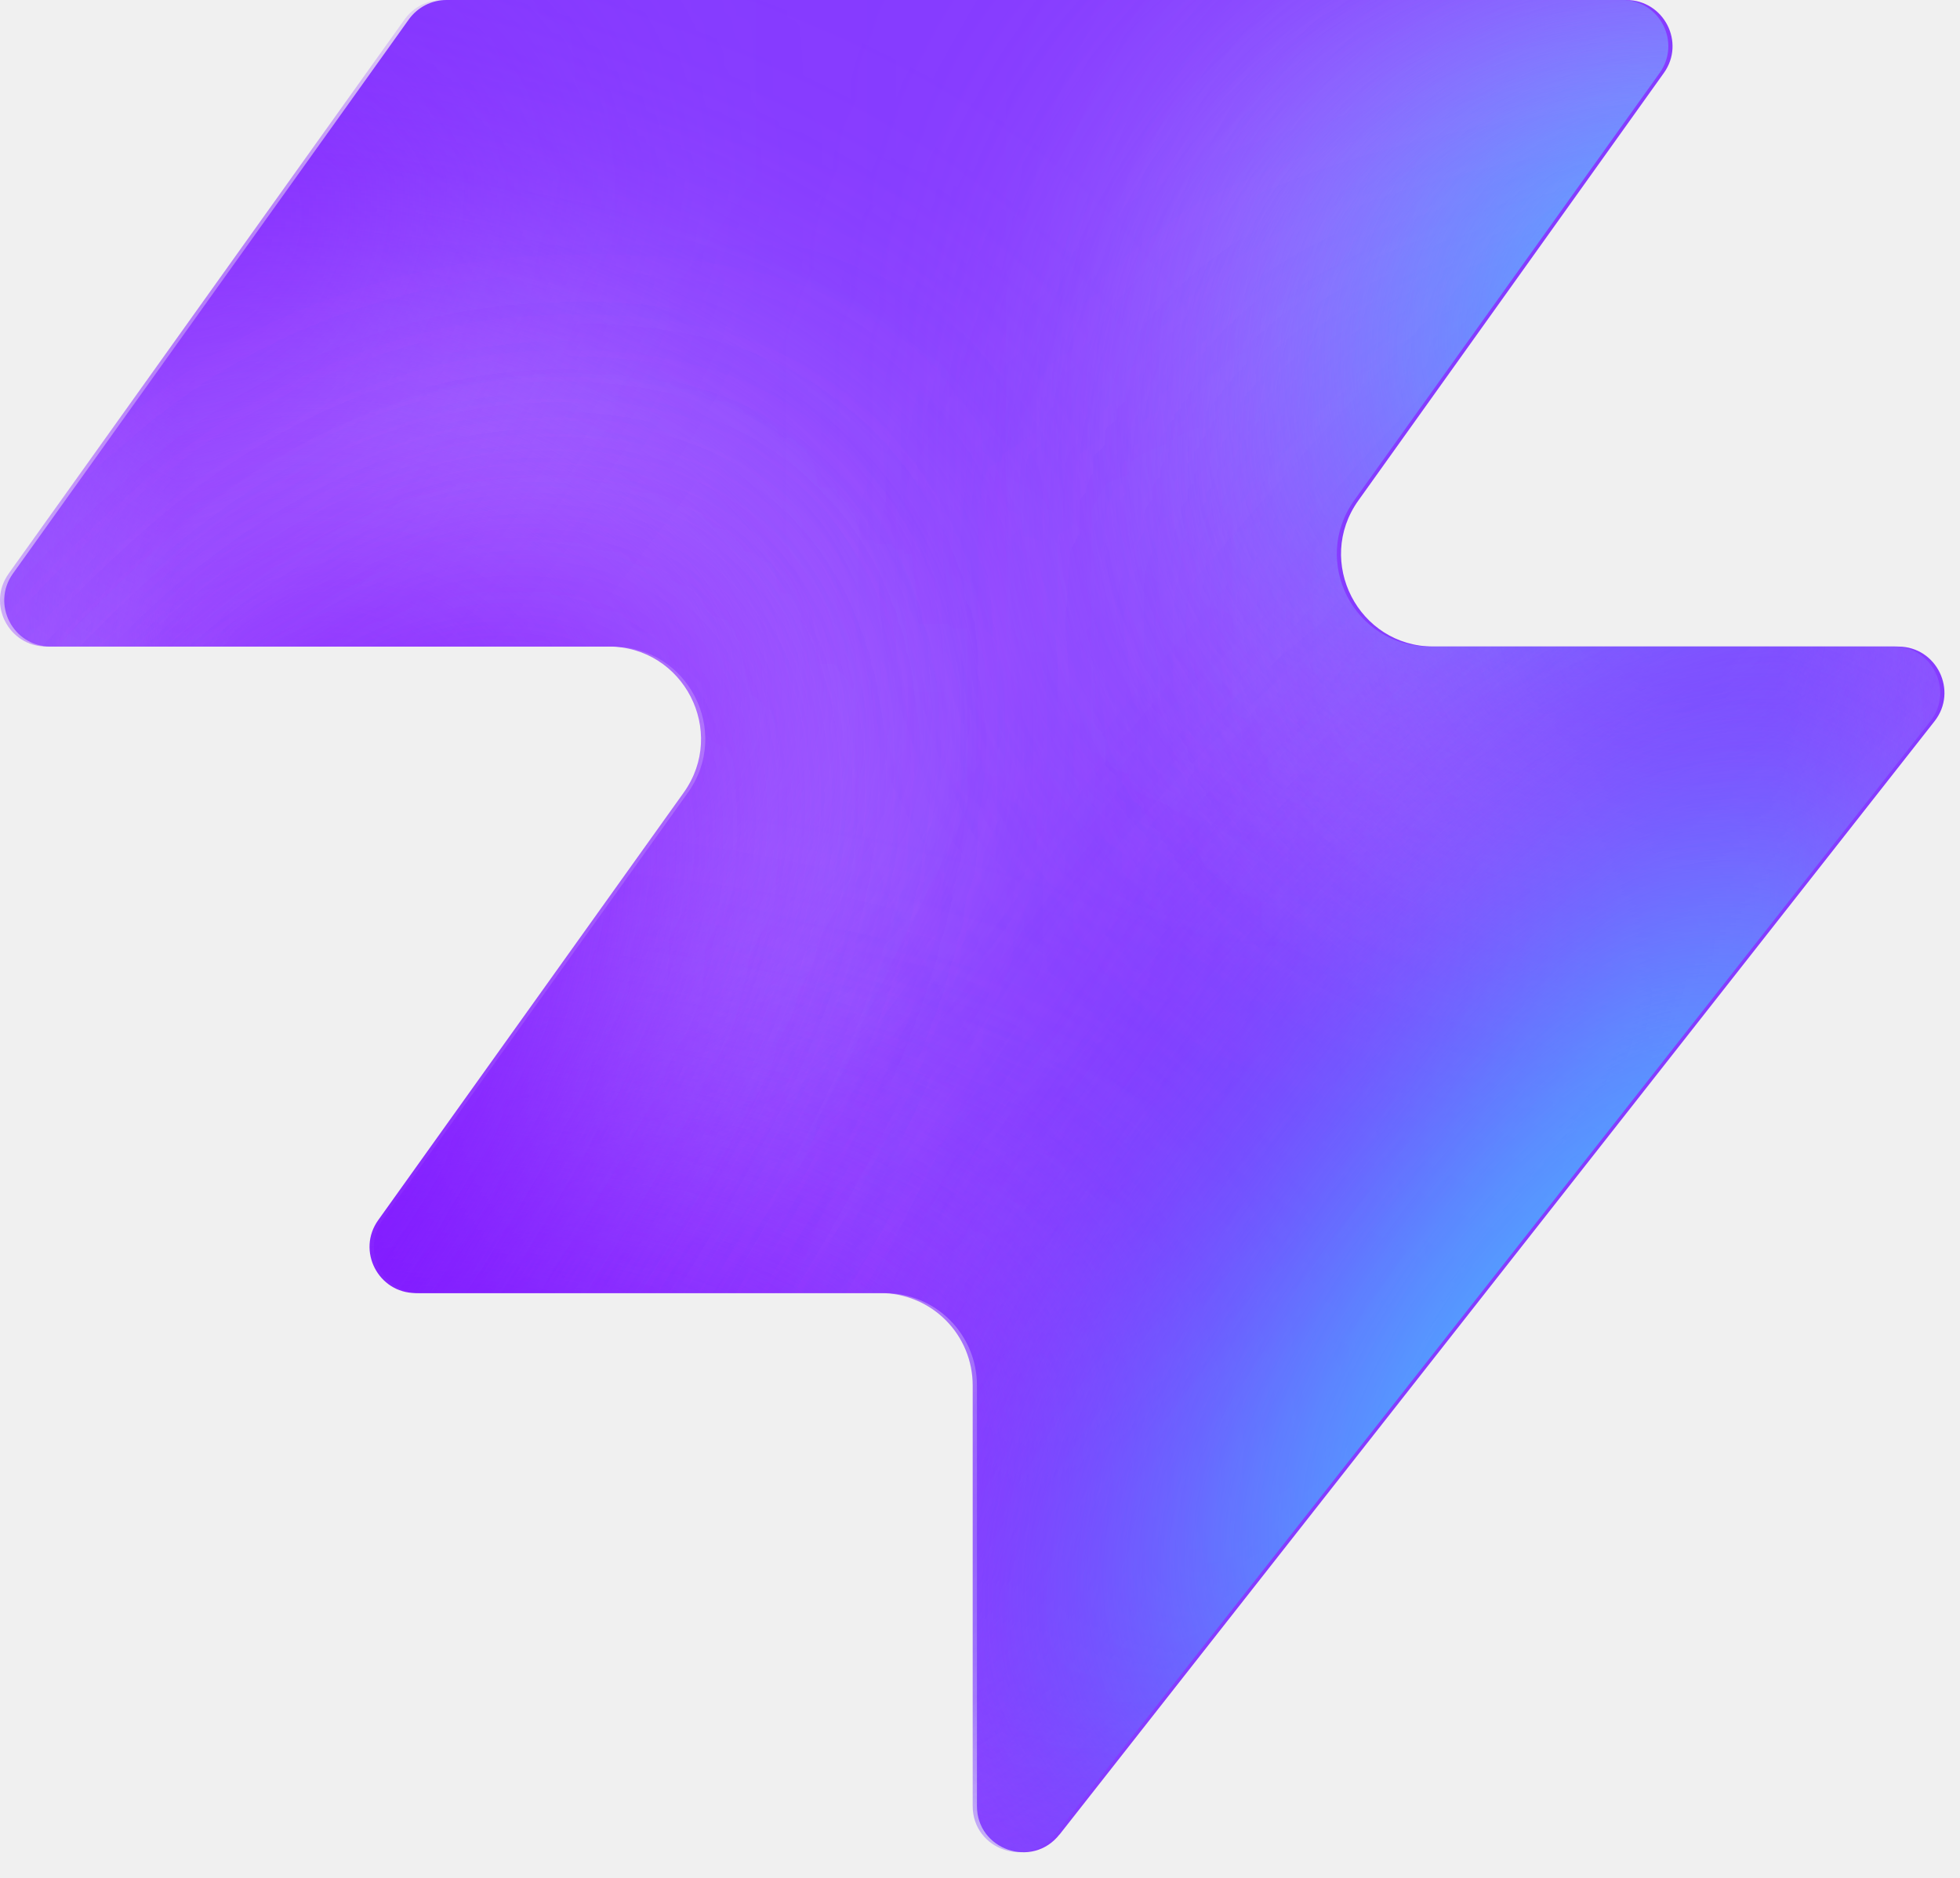
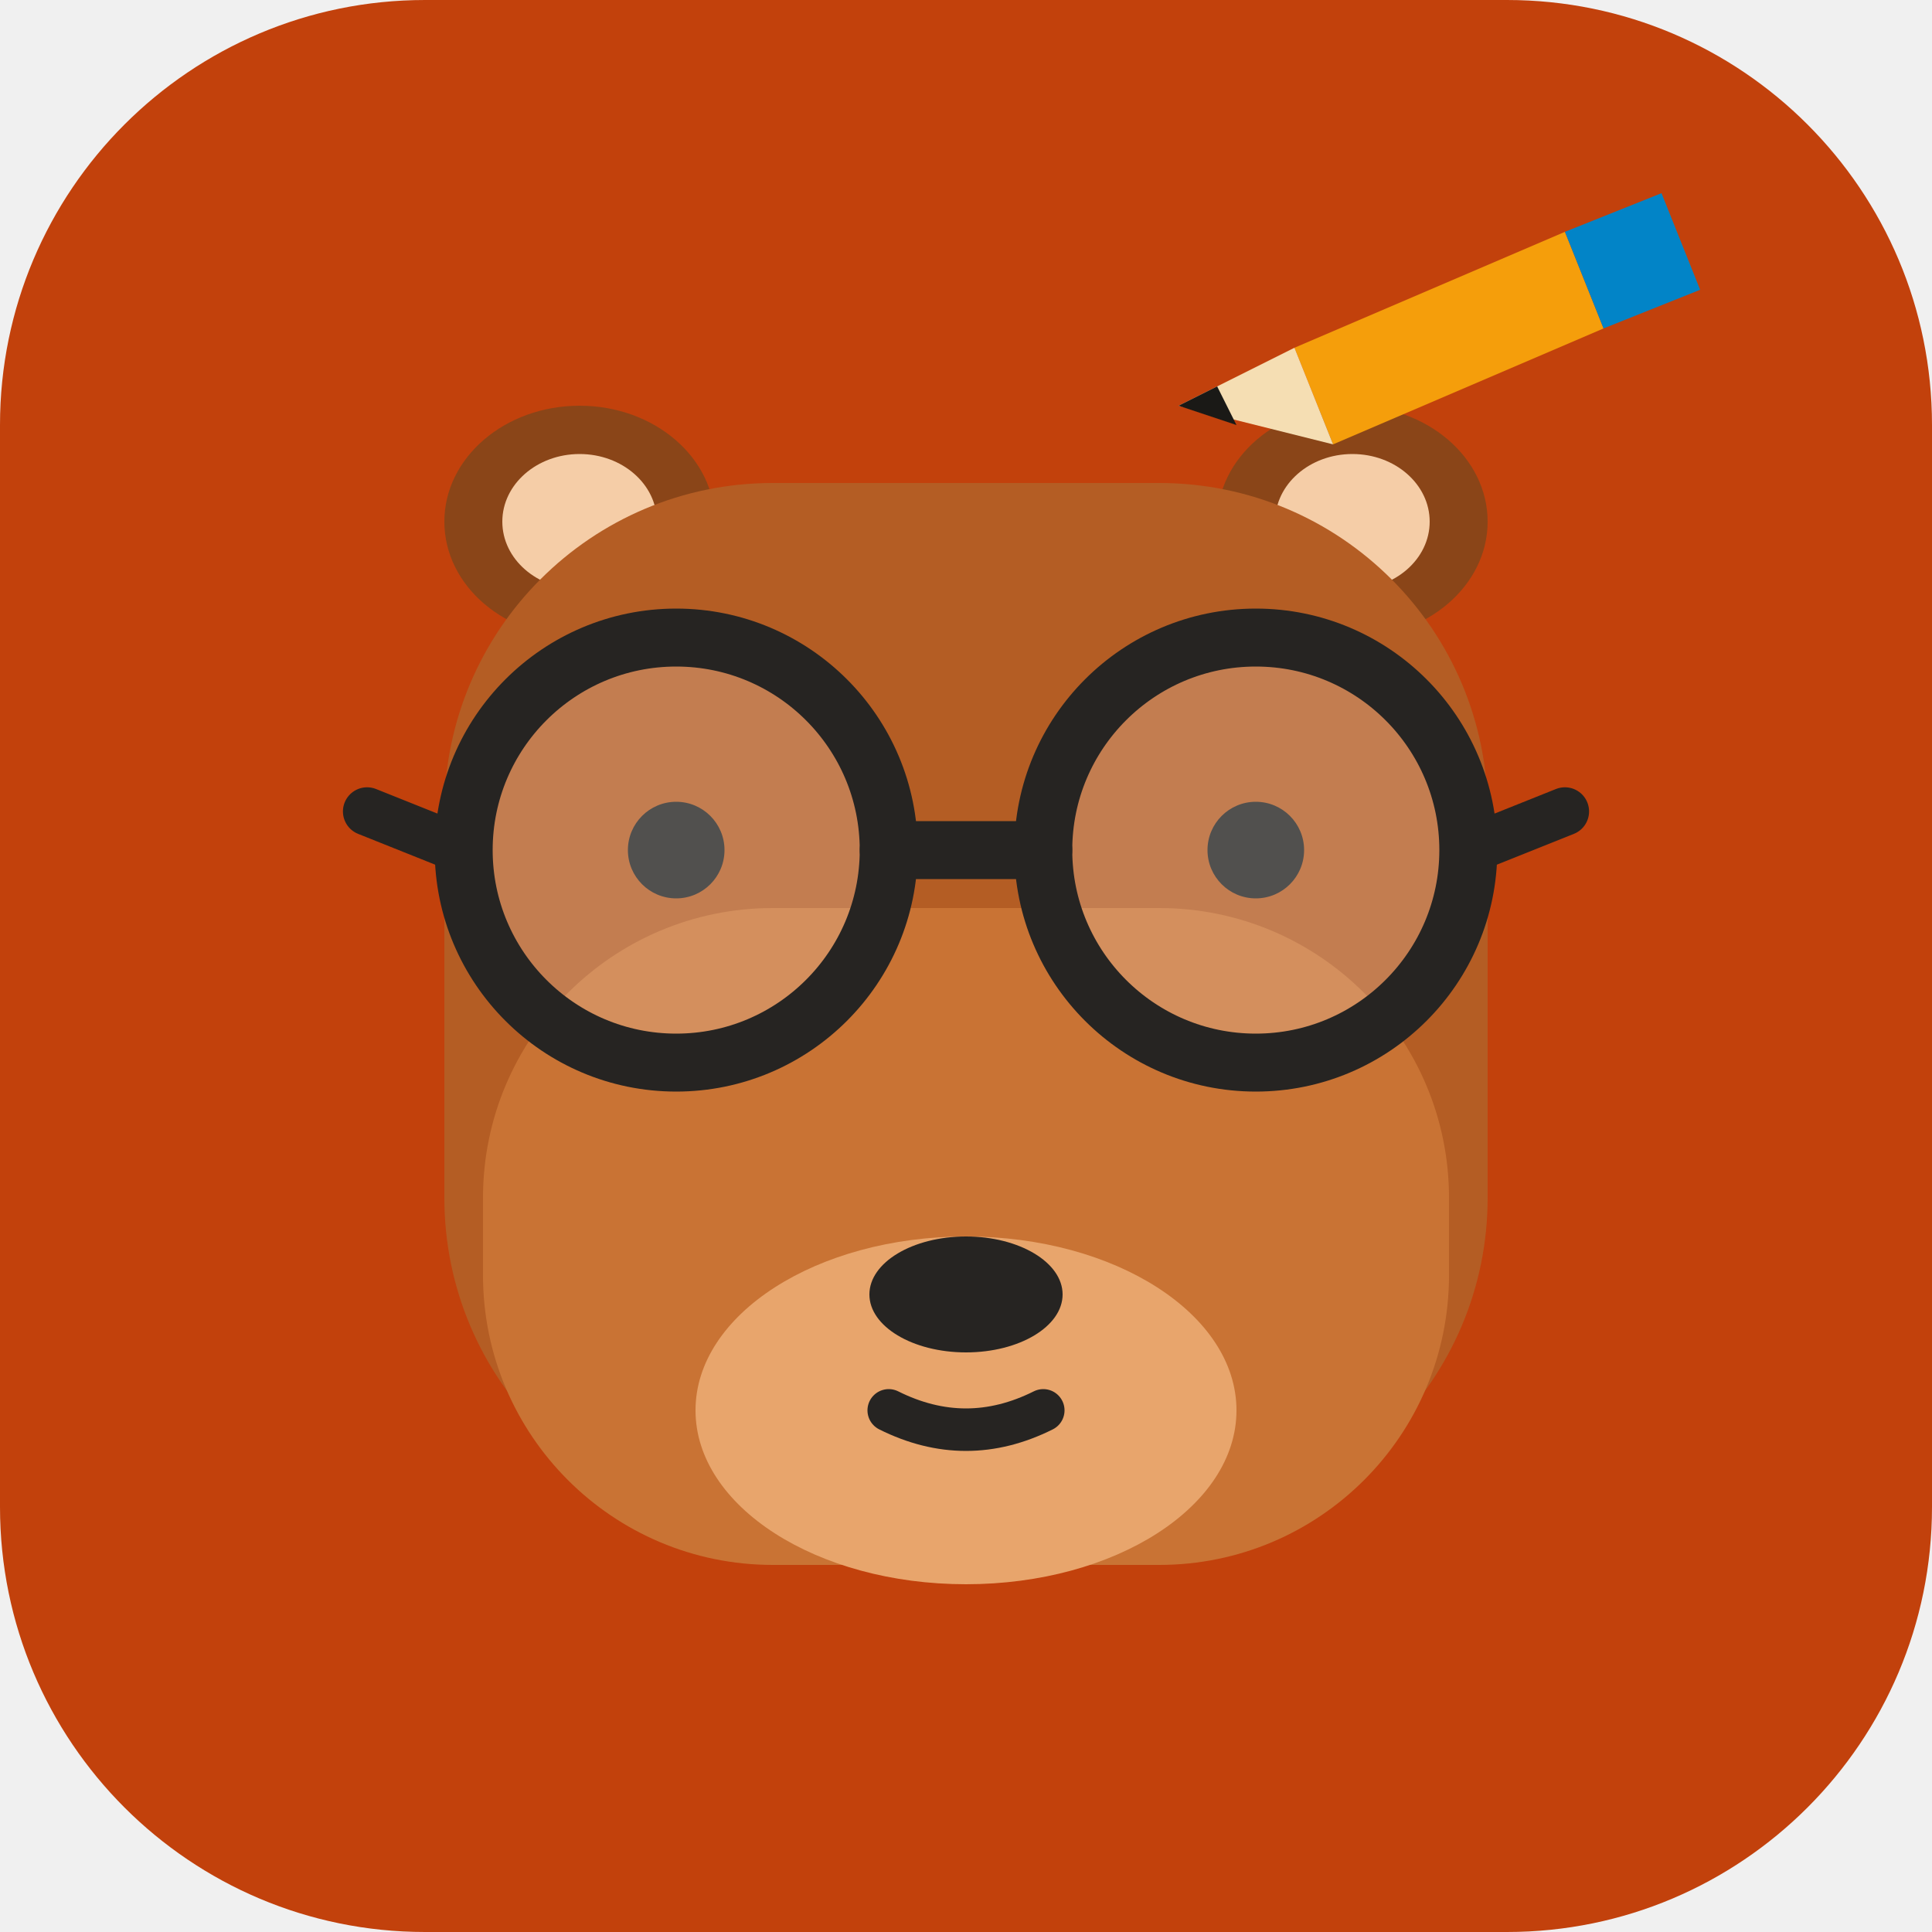
- <svg xmlns="http://www.w3.org/2000/svg" width="48" height="46" fill="none" viewBox="0 0 48 46">
-   <path fill="#863bff" d="M25.946 44.938c-.664.845-2.021.375-2.021-.698V33.937a2.26 2.26 0 0 0-2.262-2.262H10.287c-.92 0-1.456-1.04-.92-1.788l7.48-10.471c1.07-1.497 0-3.578-1.842-3.578H1.237c-.92 0-1.456-1.04-.92-1.788L10.013.474c.214-.297.556-.474.92-.474h28.894c.92 0 1.456 1.04.92 1.788l-7.48 10.471c-1.07 1.498 0 3.579 1.842 3.579h11.377c.943 0 1.473 1.088.89 1.83L25.947 44.94z" style="fill:#863bff;fill:color(display-p3 .525 .23 1);fill-opacity:1" />
-   <mask id="a" width="48" height="46" x="0" y="0" maskUnits="userSpaceOnUse" style="mask-type:alpha">
-     <path fill="#000" d="M25.842 44.938c-.664.844-2.021.375-2.021-.698V33.937a2.26 2.26 0 0 0-2.262-2.262H10.183c-.92 0-1.456-1.04-.92-1.788l7.48-10.471c1.07-1.498 0-3.579-1.842-3.579H1.133c-.92 0-1.456-1.04-.92-1.787L9.91.473c.214-.297.556-.474.92-.474h28.894c.92 0 1.456 1.04.92 1.788l-7.48 10.471c-1.07 1.498 0 3.578 1.842 3.578h11.377c.943 0 1.473 1.088.89 1.832L25.843 44.94z" style="fill:#000;fill-opacity:1" />
-   </mask>
-   <g mask="url(#a)">
-     <g filter="url(#b)">
-       <ellipse cx="5.508" cy="14.704" fill="#ede6ff" rx="5.508" ry="14.704" style="fill:#ede6ff;fill:color(display-p3 .927 .903 1);fill-opacity:1" transform="matrix(.00324 1 1 -.00324 -4.47 31.516)" />
-     </g>
-     <g filter="url(#c)">
-       <ellipse cx="10.399" cy="29.851" fill="#ede6ff" rx="10.399" ry="29.851" style="fill:#ede6ff;fill:color(display-p3 .927 .903 1);fill-opacity:1" transform="matrix(.00324 1 1 -.00324 -39.328 7.883)" />
-     </g>
-     <g filter="url(#d)">
-       <ellipse cx="5.508" cy="30.487" fill="#7e14ff" rx="5.508" ry="30.487" style="fill:#7e14ff;fill:color(display-p3 .492 .077 1);fill-opacity:1" transform="rotate(89.814 -25.913 -14.639)scale(1 -1)" />
-     </g>
-     <g filter="url(#e)">
-       <ellipse cx="5.508" cy="30.599" fill="#7e14ff" rx="5.508" ry="30.599" style="fill:#7e14ff;fill:color(display-p3 .492 .077 1);fill-opacity:1" transform="rotate(89.814 -32.644 -3.334)scale(1 -1)" />
-     </g>
-     <g filter="url(#f)">
-       <ellipse cx="5.508" cy="30.599" fill="#7e14ff" rx="5.508" ry="30.599" style="fill:#7e14ff;fill:color(display-p3 .492 .077 1);fill-opacity:1" transform="matrix(.00324 1 1 -.00324 -34.34 30.47)" />
-     </g>
-     <g filter="url(#g)">
-       <ellipse cx="14.072" cy="22.078" fill="#ede6ff" rx="14.072" ry="22.078" style="fill:#ede6ff;fill:color(display-p3 .927 .903 1);fill-opacity:1" transform="rotate(93.35 24.506 48.493)scale(-1 1)" />
-     </g>
-     <g filter="url(#h)">
-       <ellipse cx="3.47" cy="21.501" fill="#7e14ff" rx="3.47" ry="21.501" style="fill:#7e14ff;fill:color(display-p3 .492 .077 1);fill-opacity:1" transform="rotate(89.009 28.708 47.59)scale(-1 1)" />
-     </g>
-     <g filter="url(#i)">
-       <ellipse cx="3.47" cy="21.501" fill="#7e14ff" rx="3.47" ry="21.501" style="fill:#7e14ff;fill:color(display-p3 .492 .077 1);fill-opacity:1" transform="rotate(89.009 28.708 47.59)scale(-1 1)" />
-     </g>
-     <g filter="url(#j)">
-       <ellipse cx=".387" cy="8.972" fill="#7e14ff" rx="4.407" ry="29.108" style="fill:#7e14ff;fill:color(display-p3 .492 .077 1);fill-opacity:1" transform="rotate(39.51 .387 8.972)" />
-     </g>
-     <g filter="url(#k)">
-       <ellipse cx="47.523" cy="-6.092" fill="#7e14ff" rx="4.407" ry="29.108" style="fill:#7e14ff;fill:color(display-p3 .492 .077 1);fill-opacity:1" transform="rotate(37.892 47.523 -6.092)" />
-     </g>
-     <g filter="url(#l)">
-       <ellipse cx="41.412" cy="6.333" fill="#47bfff" rx="5.971" ry="9.665" style="fill:#47bfff;fill:color(display-p3 .28 .748 1);fill-opacity:1" transform="rotate(37.892 41.412 6.333)" />
-     </g>
-     <g filter="url(#m)">
-       <ellipse cx="-1.879" cy="38.332" fill="#7e14ff" rx="4.407" ry="29.108" style="fill:#7e14ff;fill:color(display-p3 .492 .077 1);fill-opacity:1" transform="rotate(37.892 -1.88 38.332)" />
-     </g>
-     <g filter="url(#n)">
-       <ellipse cx="-1.879" cy="38.332" fill="#7e14ff" rx="4.407" ry="29.108" style="fill:#7e14ff;fill:color(display-p3 .492 .077 1);fill-opacity:1" transform="rotate(37.892 -1.88 38.332)" />
-     </g>
-     <g filter="url(#o)">
-       <ellipse cx="35.651" cy="29.907" fill="#7e14ff" rx="4.407" ry="29.108" style="fill:#7e14ff;fill:color(display-p3 .492 .077 1);fill-opacity:1" transform="rotate(37.892 35.651 29.907)" />
-     </g>
-     <g filter="url(#p)">
-       <ellipse cx="38.418" cy="32.4" fill="#47bfff" rx="5.971" ry="15.297" style="fill:#47bfff;fill:color(display-p3 .28 .748 1);fill-opacity:1" transform="rotate(37.892 38.418 32.4)" />
-     </g>
-   </g>
-   <defs>
-     <filter id="b" width="60.045" height="41.654" x="-19.77" y="16.149" color-interpolation-filters="sRGB" filterUnits="userSpaceOnUse">
-       <feFlood flood-opacity="0" result="BackgroundImageFix" />
-       <feBlend in="SourceGraphic" in2="BackgroundImageFix" result="shape" />
-       <feGaussianBlur result="effect1_foregroundBlur_2002_17158" stdDeviation="7.659" />
-     </filter>
-     <filter id="c" width="90.34" height="51.437" x="-54.613" y="-7.533" color-interpolation-filters="sRGB" filterUnits="userSpaceOnUse">
-       <feFlood flood-opacity="0" result="BackgroundImageFix" />
-       <feBlend in="SourceGraphic" in2="BackgroundImageFix" result="shape" />
-       <feGaussianBlur result="effect1_foregroundBlur_2002_17158" stdDeviation="7.659" />
-     </filter>
-     <filter id="d" width="79.355" height="29.4" x="-49.64" y="2.03" color-interpolation-filters="sRGB" filterUnits="userSpaceOnUse">
-       <feFlood flood-opacity="0" result="BackgroundImageFix" />
-       <feBlend in="SourceGraphic" in2="BackgroundImageFix" result="shape" />
-       <feGaussianBlur result="effect1_foregroundBlur_2002_17158" stdDeviation="4.596" />
-     </filter>
-     <filter id="e" width="79.579" height="29.4" x="-45.045" y="20.029" color-interpolation-filters="sRGB" filterUnits="userSpaceOnUse">
-       <feFlood flood-opacity="0" result="BackgroundImageFix" />
-       <feBlend in="SourceGraphic" in2="BackgroundImageFix" result="shape" />
-       <feGaussianBlur result="effect1_foregroundBlur_2002_17158" stdDeviation="4.596" />
-     </filter>
-     <filter id="f" width="79.579" height="29.4" x="-43.513" y="21.178" color-interpolation-filters="sRGB" filterUnits="userSpaceOnUse">
-       <feFlood flood-opacity="0" result="BackgroundImageFix" />
-       <feBlend in="SourceGraphic" in2="BackgroundImageFix" result="shape" />
-       <feGaussianBlur result="effect1_foregroundBlur_2002_17158" stdDeviation="4.596" />
-     </filter>
-     <filter id="g" width="74.749" height="58.852" x="15.756" y="-17.901" color-interpolation-filters="sRGB" filterUnits="userSpaceOnUse">
-       <feFlood flood-opacity="0" result="BackgroundImageFix" />
-       <feBlend in="SourceGraphic" in2="BackgroundImageFix" result="shape" />
-       <feGaussianBlur result="effect1_foregroundBlur_2002_17158" stdDeviation="7.659" />
-     </filter>
-     <filter id="h" width="61.377" height="25.362" x="23.548" y="2.284" color-interpolation-filters="sRGB" filterUnits="userSpaceOnUse">
-       <feFlood flood-opacity="0" result="BackgroundImageFix" />
-       <feBlend in="SourceGraphic" in2="BackgroundImageFix" result="shape" />
-       <feGaussianBlur result="effect1_foregroundBlur_2002_17158" stdDeviation="4.596" />
-     </filter>
-     <filter id="i" width="61.377" height="25.362" x="23.548" y="2.284" color-interpolation-filters="sRGB" filterUnits="userSpaceOnUse">
-       <feFlood flood-opacity="0" result="BackgroundImageFix" />
-       <feBlend in="SourceGraphic" in2="BackgroundImageFix" result="shape" />
-       <feGaussianBlur result="effect1_foregroundBlur_2002_17158" stdDeviation="4.596" />
-     </filter>
-     <filter id="j" width="56.045" height="63.649" x="-27.636" y="-22.853" color-interpolation-filters="sRGB" filterUnits="userSpaceOnUse">
-       <feFlood flood-opacity="0" result="BackgroundImageFix" />
-       <feBlend in="SourceGraphic" in2="BackgroundImageFix" result="shape" />
-       <feGaussianBlur result="effect1_foregroundBlur_2002_17158" stdDeviation="4.596" />
-     </filter>
-     <filter id="k" width="54.814" height="64.646" x="20.116" y="-38.415" color-interpolation-filters="sRGB" filterUnits="userSpaceOnUse">
-       <feFlood flood-opacity="0" result="BackgroundImageFix" />
-       <feBlend in="SourceGraphic" in2="BackgroundImageFix" result="shape" />
-       <feGaussianBlur result="effect1_foregroundBlur_2002_17158" stdDeviation="4.596" />
-     </filter>
-     <filter id="l" width="33.541" height="35.313" x="24.641" y="-11.323" color-interpolation-filters="sRGB" filterUnits="userSpaceOnUse">
-       <feFlood flood-opacity="0" result="BackgroundImageFix" />
-       <feBlend in="SourceGraphic" in2="BackgroundImageFix" result="shape" />
-       <feGaussianBlur result="effect1_foregroundBlur_2002_17158" stdDeviation="4.596" />
-     </filter>
-     <filter id="m" width="54.814" height="64.646" x="-29.286" y="6.009" color-interpolation-filters="sRGB" filterUnits="userSpaceOnUse">
-       <feFlood flood-opacity="0" result="BackgroundImageFix" />
-       <feBlend in="SourceGraphic" in2="BackgroundImageFix" result="shape" />
-       <feGaussianBlur result="effect1_foregroundBlur_2002_17158" stdDeviation="4.596" />
-     </filter>
-     <filter id="n" width="54.814" height="64.646" x="-29.286" y="6.009" color-interpolation-filters="sRGB" filterUnits="userSpaceOnUse">
-       <feFlood flood-opacity="0" result="BackgroundImageFix" />
-       <feBlend in="SourceGraphic" in2="BackgroundImageFix" result="shape" />
-       <feGaussianBlur result="effect1_foregroundBlur_2002_17158" stdDeviation="4.596" />
-     </filter>
-     <filter id="o" width="54.814" height="64.646" x="8.244" y="-2.416" color-interpolation-filters="sRGB" filterUnits="userSpaceOnUse">
-       <feFlood flood-opacity="0" result="BackgroundImageFix" />
-       <feBlend in="SourceGraphic" in2="BackgroundImageFix" result="shape" />
-       <feGaussianBlur result="effect1_foregroundBlur_2002_17158" stdDeviation="4.596" />
-     </filter>
-     <filter id="p" width="39.409" height="43.623" x="18.713" y="10.588" color-interpolation-filters="sRGB" filterUnits="userSpaceOnUse">
-       <feFlood flood-opacity="0" result="BackgroundImageFix" />
-       <feBlend in="SourceGraphic" in2="BackgroundImageFix" result="shape" />
-       <feGaussianBlur result="effect1_foregroundBlur_2002_17158" stdDeviation="4.596" />
-     </filter>
-   </defs>
+ <svg xmlns="http://www.w3.org/2000/svg" viewBox="0 0 100 100" width="100" height="100">
+   <rect width="100" height="100" rx="22" fill="#c2410c" />
+   <ellipse cx="30" cy="27" rx="7" ry="6" fill="#8a4518" />
+   <ellipse cx="30" cy="27" rx="4" ry="3.5" fill="#f5cda7" />
+   <ellipse cx="70" cy="27" rx="7" ry="6" fill="#8a4518" />
+   <ellipse cx="70" cy="27" rx="4" ry="3.5" fill="#f5cda7" />
+   <path d="M 67 18 L 81 12 L 83 17 L 69 23 Z" fill="#f59e0b" />
+   <path d="M 81 12 L 86 10 L 88 15 L 83 17 Z" fill="#0284c7" />
+   <polygon points="67,18 61,21 69,23" fill="#f5deb3" />
+   <polygon points="63,20 61,21 64,22" fill="#1a1916" />
+   <rect x="23" y="25" width="54" height="54" rx="17" fill="#b45d24" />
+   <rect x="25" y="47" width="50" height="34" rx="15" fill="#c97334" />
+   <ellipse cx="50" cy="73" rx="14" ry="9" fill="#e8a56c" />
+   <ellipse cx="50" cy="67" rx="5" ry="3" fill="#262422" />
+   <path d="M 46 73 Q 50 75 54 73" stroke="#262422" stroke-width="2.2" stroke-linecap="round" fill="none" />
+   <circle cx="35" cy="44" r="2.5" fill="#262422" />
+   <circle cx="65" cy="44" r="2.5" fill="#262422" />
+   <circle cx="35" cy="44" r="11" stroke="#262422" stroke-width="3" fill="#ffffff" fill-opacity="0.2" />
+   <circle cx="65" cy="44" r="11" stroke="#262422" stroke-width="3" fill="#ffffff" fill-opacity="0.2" />
+   <path d="M 46 44 L 54 44" stroke="#262422" stroke-width="3" stroke-linecap="round" />
+   <path d="M 24 44 L 19 42" stroke="#262422" stroke-width="2.5" stroke-linecap="round" />
+   <path d="M 76 44 L 81 42" stroke="#262422" stroke-width="2.5" stroke-linecap="round" />
</svg>
